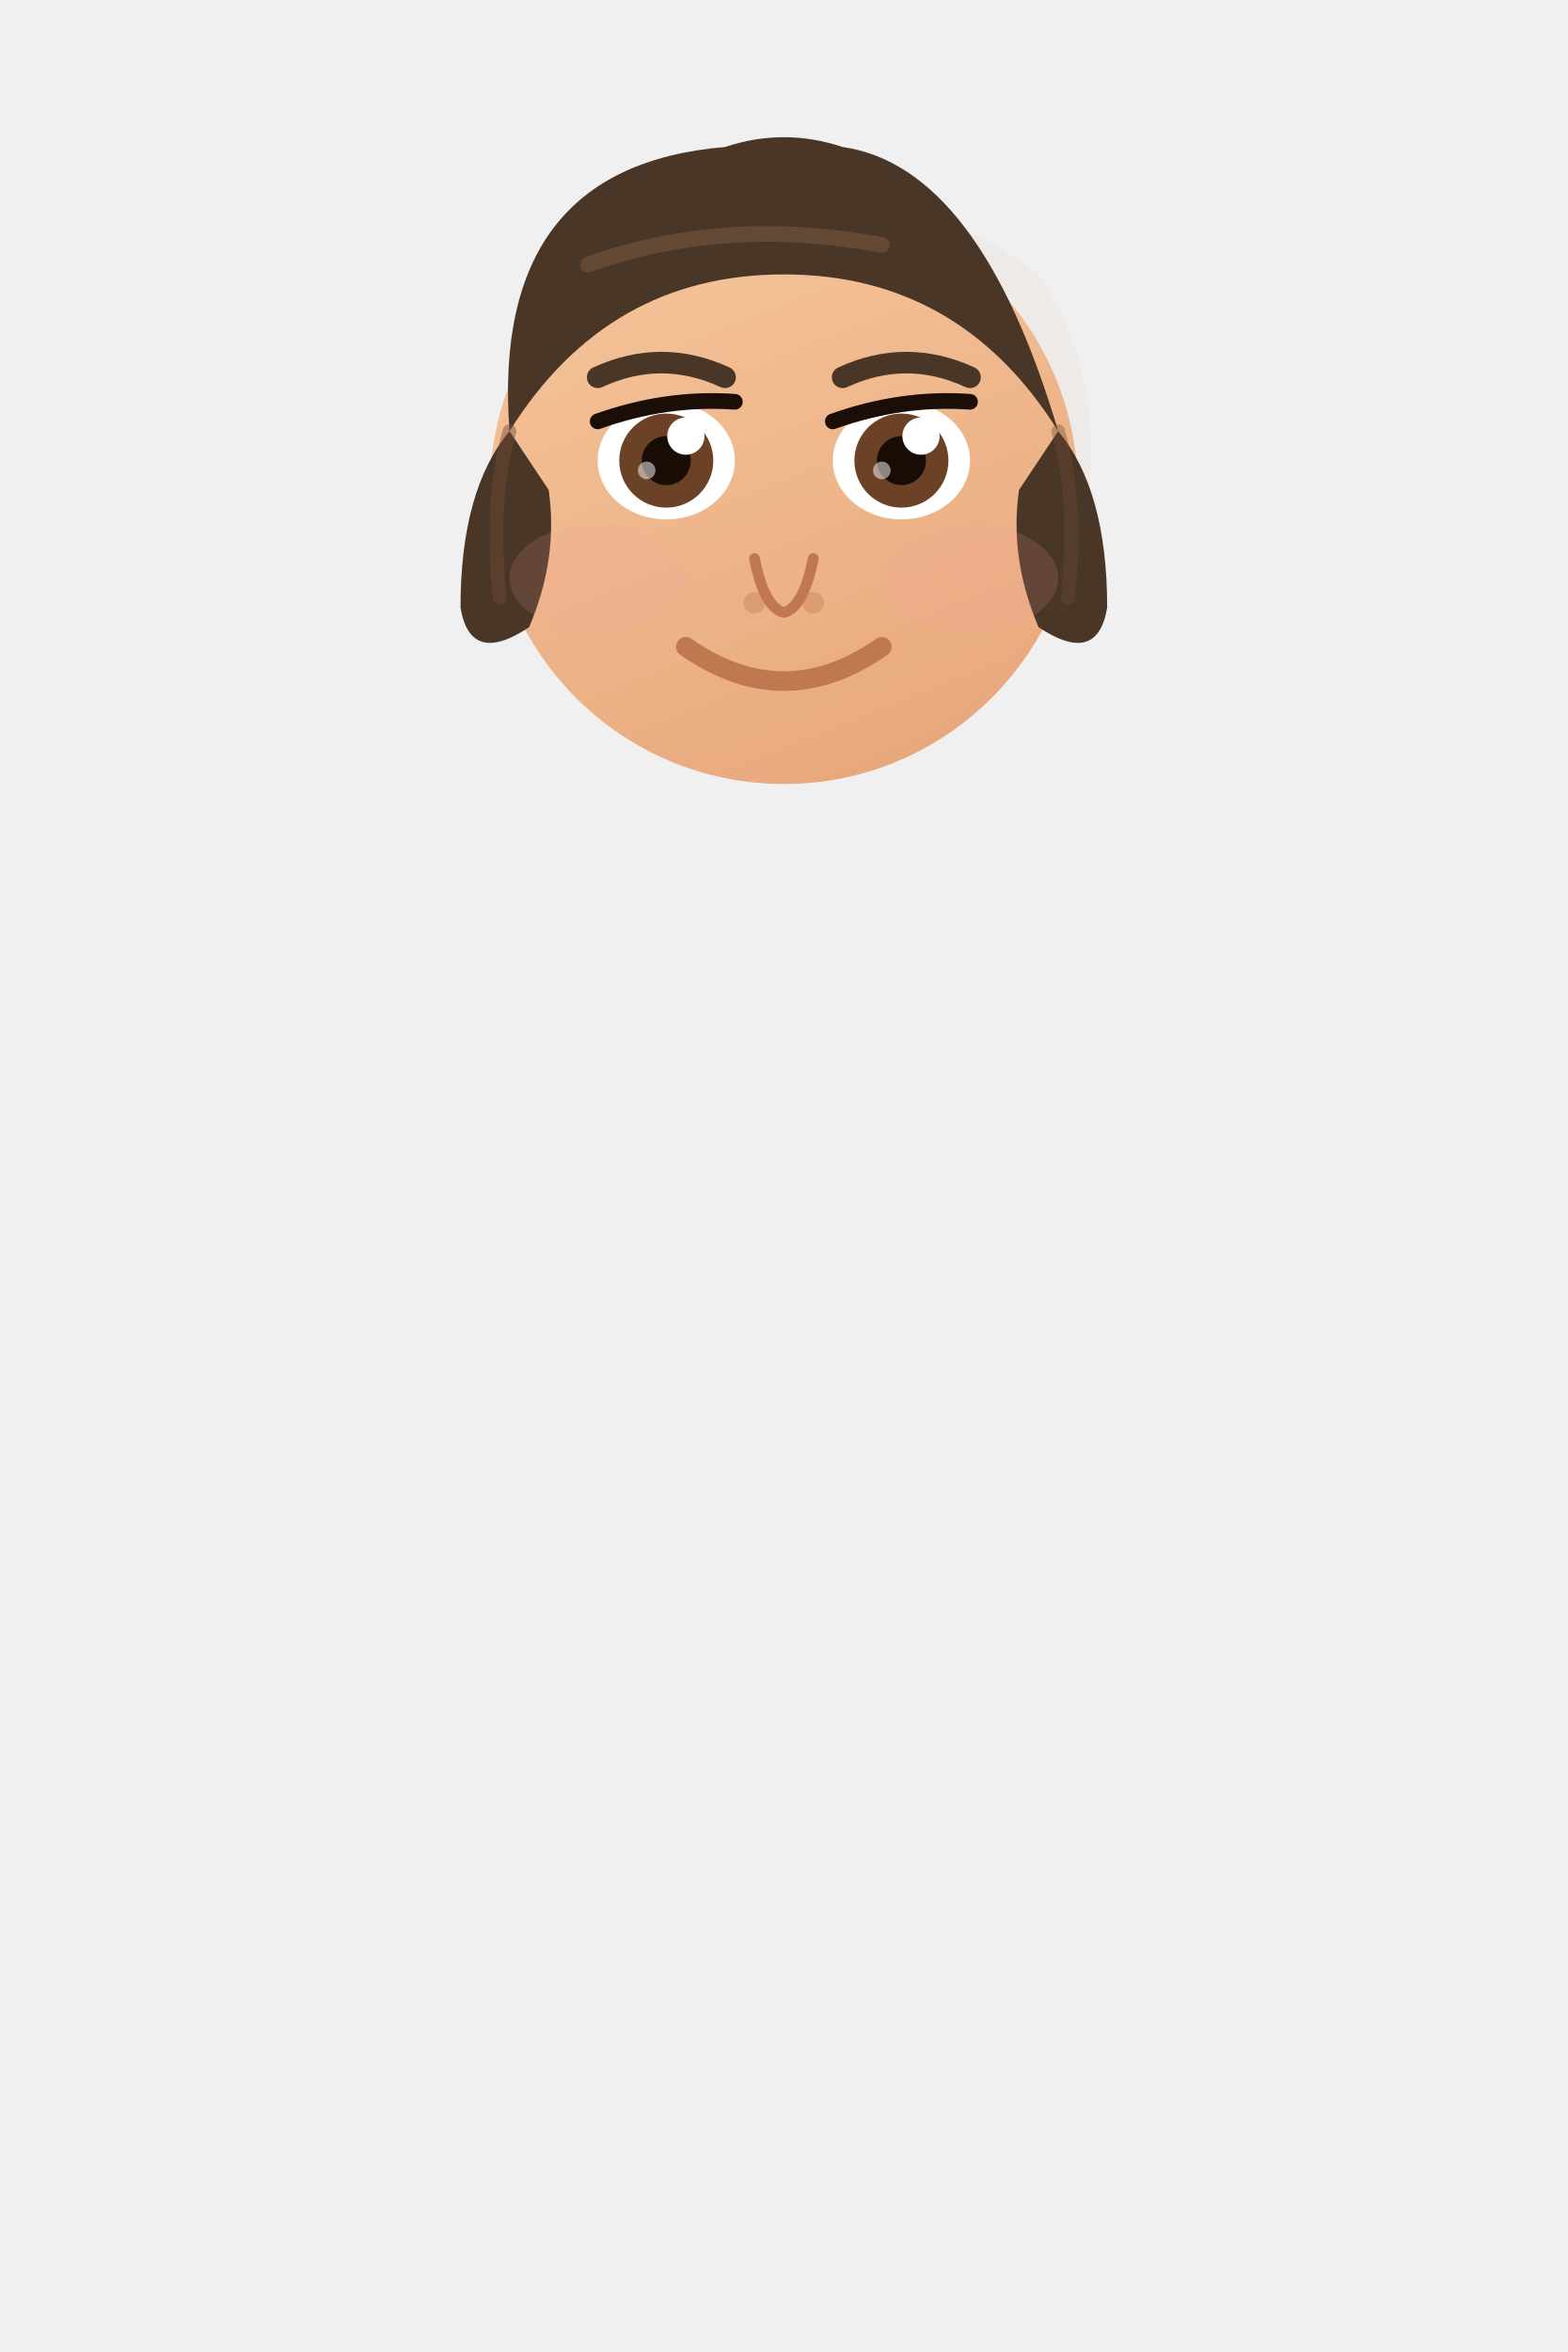
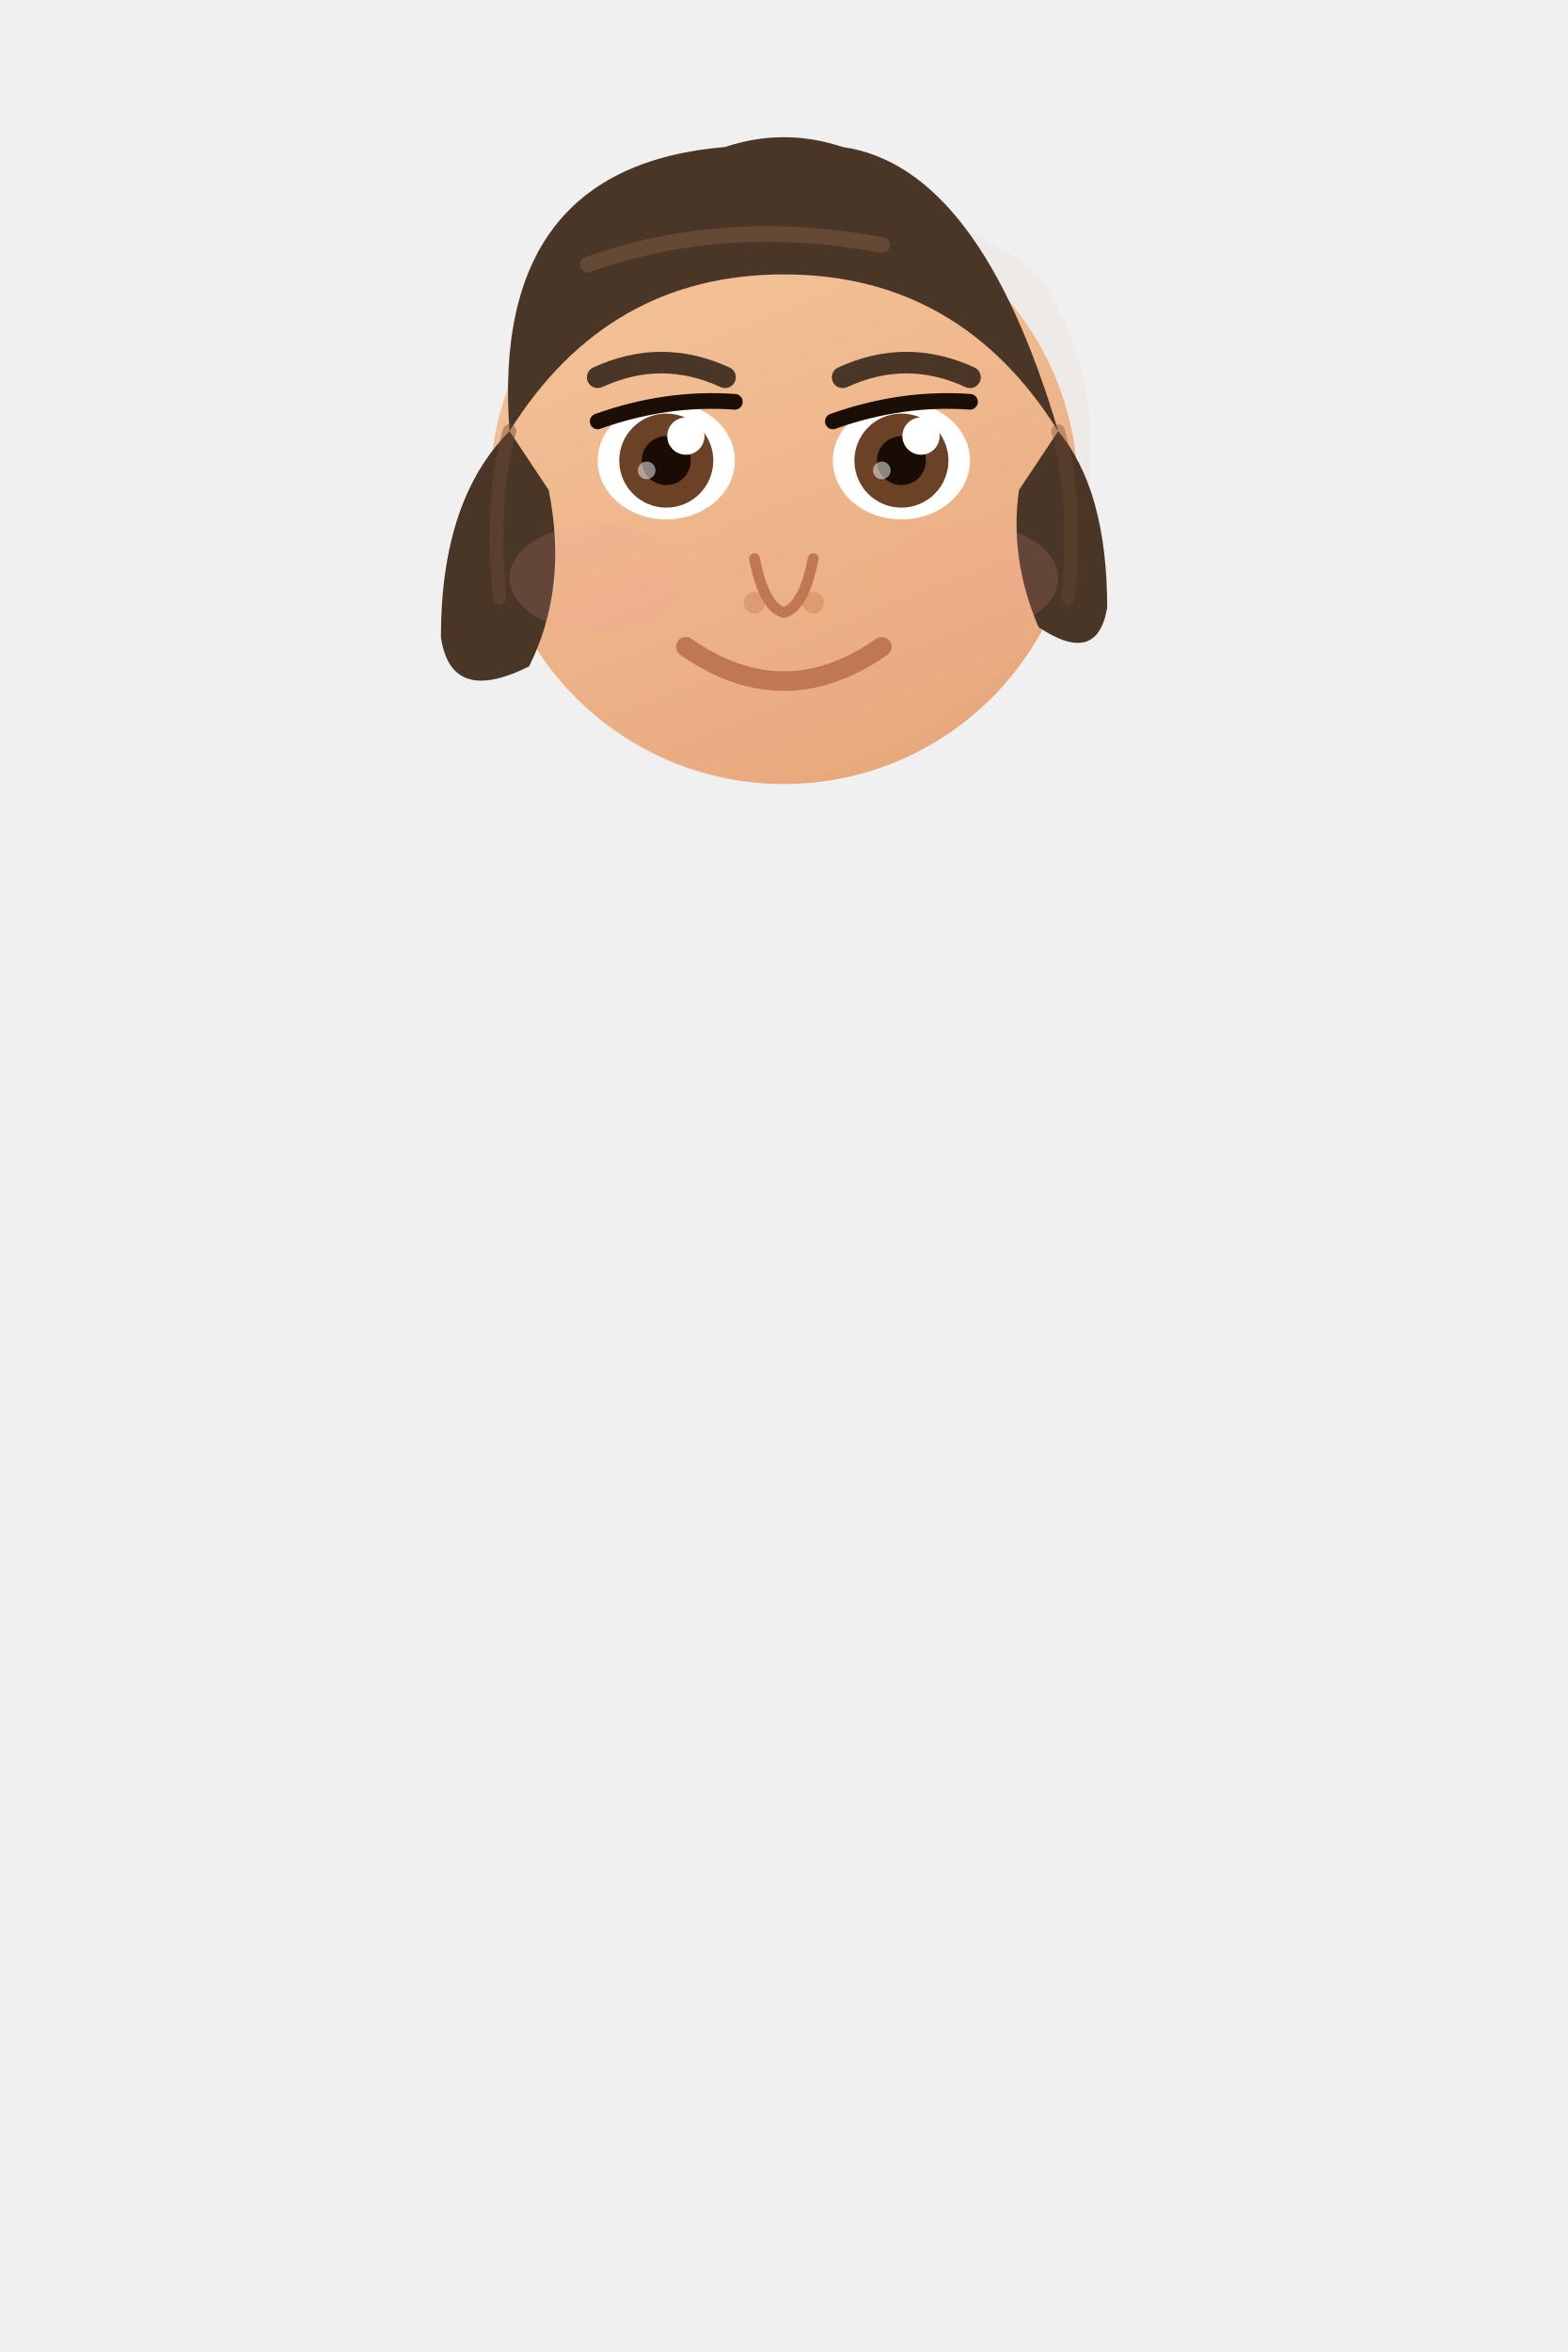
<svg xmlns="http://www.w3.org/2000/svg" viewBox="0 0 160 240">
  <defs>
    <linearGradient id="ex-sk" x1="0.3" y1="0" x2="0.7" y2="1">
      <stop offset="0%" stop-color="#F5C49A" />
      <stop offset="100%" stop-color="#E8A87C" />
    </linearGradient>
  </defs>
  <circle cx="80" cy="50" r="30" fill="url(#ex-sk)" />
  <path d="M 80 20 A 30 30 0 0 1 80 80 Q 104 74 110 56 Q 114 40 106 28 Q 96 20 80 20 Z" fill="#d4956a" opacity="0.07" />
-   <path d="M 52 44 Q 47 50 47 62 Q 48 68 54 64 Q 57 57 56 50 Z" fill="#4a3626" />
+   <path d="M 52 44 Q 45 51 45 65 Q 46 72 54 68 Q 58 60 56 50 Z" fill="#4a3626" />
  <path d="M 108 44 Q 113 50 113 62 Q 112 68 106 64 Q 103 57 104 50 Z" fill="#4a3626" />
  <path d="M 52 44 Q 50 17 74 15 Q 80 13 86 15 Q 100 17 108 44 Q 98 28 80 28 Q 62 28 52 44 Z" fill="#4a3626" />
  <path d="M 60 27 Q 74 22 90 25" fill="none" stroke="#7d5c44" stroke-width="1.6" stroke-linecap="round" opacity="0.5" />
  <path d="M 52 44 Q 50 51 51 61" fill="none" stroke="#6b4a33" stroke-width="1.4" stroke-linecap="round" opacity="0.45" />
  <path d="M 108 44 Q 110 51 109 61" fill="none" stroke="#6b4a33" stroke-width="1.4" stroke-linecap="round" opacity="0.38" />
  <path d="M 61 38.5 Q 67.5 35.5 74 38.5" fill="none" stroke="#4a3626" stroke-width="2.2" stroke-linecap="round" />
  <path d="M 86 38.5 Q 92.5 35.5 99 38.5" fill="none" stroke="#4a3626" stroke-width="2.2" stroke-linecap="round" />
  <ellipse cx="68" cy="47" rx="7" ry="6" fill="white" />
  <ellipse cx="92" cy="47" rx="7" ry="6" fill="white" />
  <circle cx="68" cy="47" r="4.8" fill="#6B4226" />
  <circle cx="92" cy="47" r="4.8" fill="#6B4226" />
  <circle cx="68" cy="47" r="2.5" fill="#180c05" />
  <circle cx="92" cy="47" r="2.5" fill="#180c05" />
  <circle cx="70" cy="44.5" r="1.9" fill="white" />
  <circle cx="94" cy="44.5" r="1.9" fill="white" />
  <circle cx="66" cy="48" r="0.9" fill="white" opacity="0.5" />
  <circle cx="90" cy="48" r="0.9" fill="white" opacity="0.5" />
  <path d="M 61 43 Q 68 40.5 75 41" fill="none" stroke="#1a0e06" stroke-width="1.6" stroke-linecap="round" />
  <path d="M 85 43 Q 92 40.5 99 41" fill="none" stroke="#1a0e06" stroke-width="1.6" stroke-linecap="round" />
  <path d="M 77 57 Q 78 62 80 62.5 Q 82 62 83 57" fill="none" stroke="#c07850" stroke-width="1.1" stroke-linecap="round" />
  <circle cx="77" cy="61.5" r="1.1" fill="#c07850" opacity="0.38" />
  <circle cx="83" cy="61.5" r="1.1" fill="#c07850" opacity="0.38" />
  <path d="M 70 66 Q 80 73 90 66" stroke="#c07850" stroke-width="2" fill="none" stroke-linecap="round" />
  <ellipse cx="61" cy="59" rx="9" ry="5.5" fill="#F4A0A0" opacity="0.15" />
  <ellipse cx="99" cy="59" rx="9" ry="5.5" fill="#F4A0A0" opacity="0.15" />
</svg>
